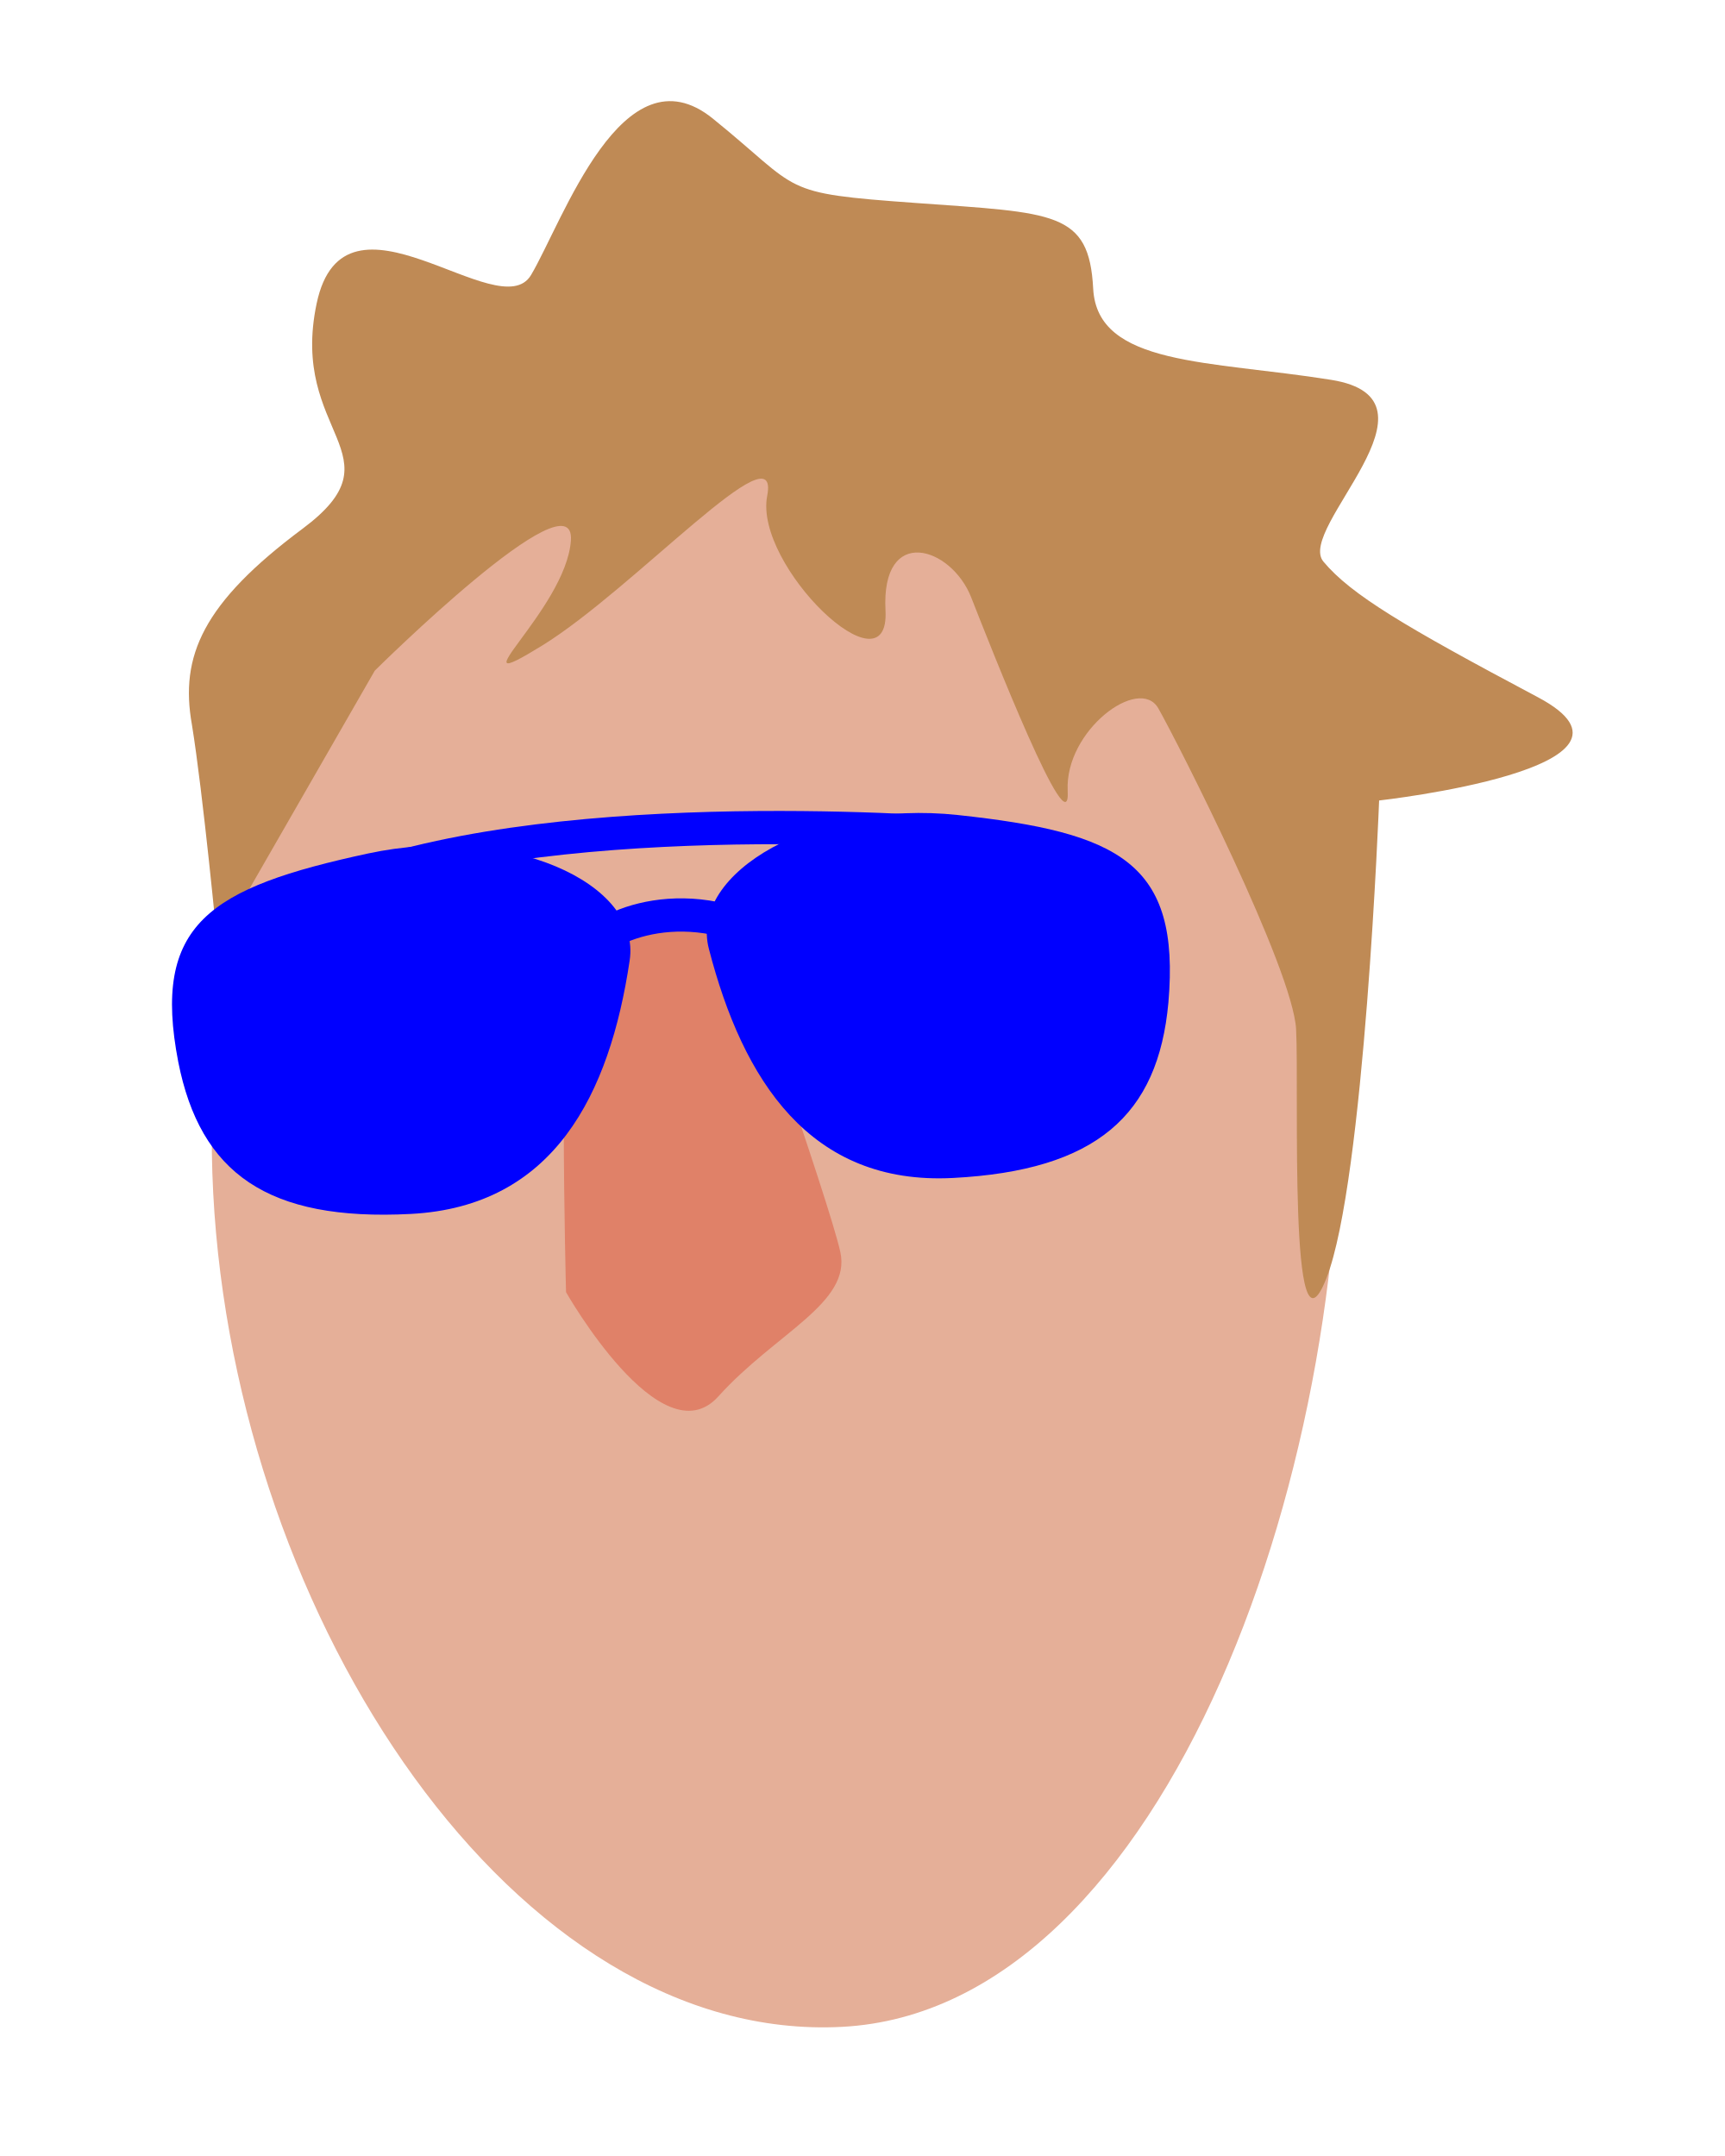
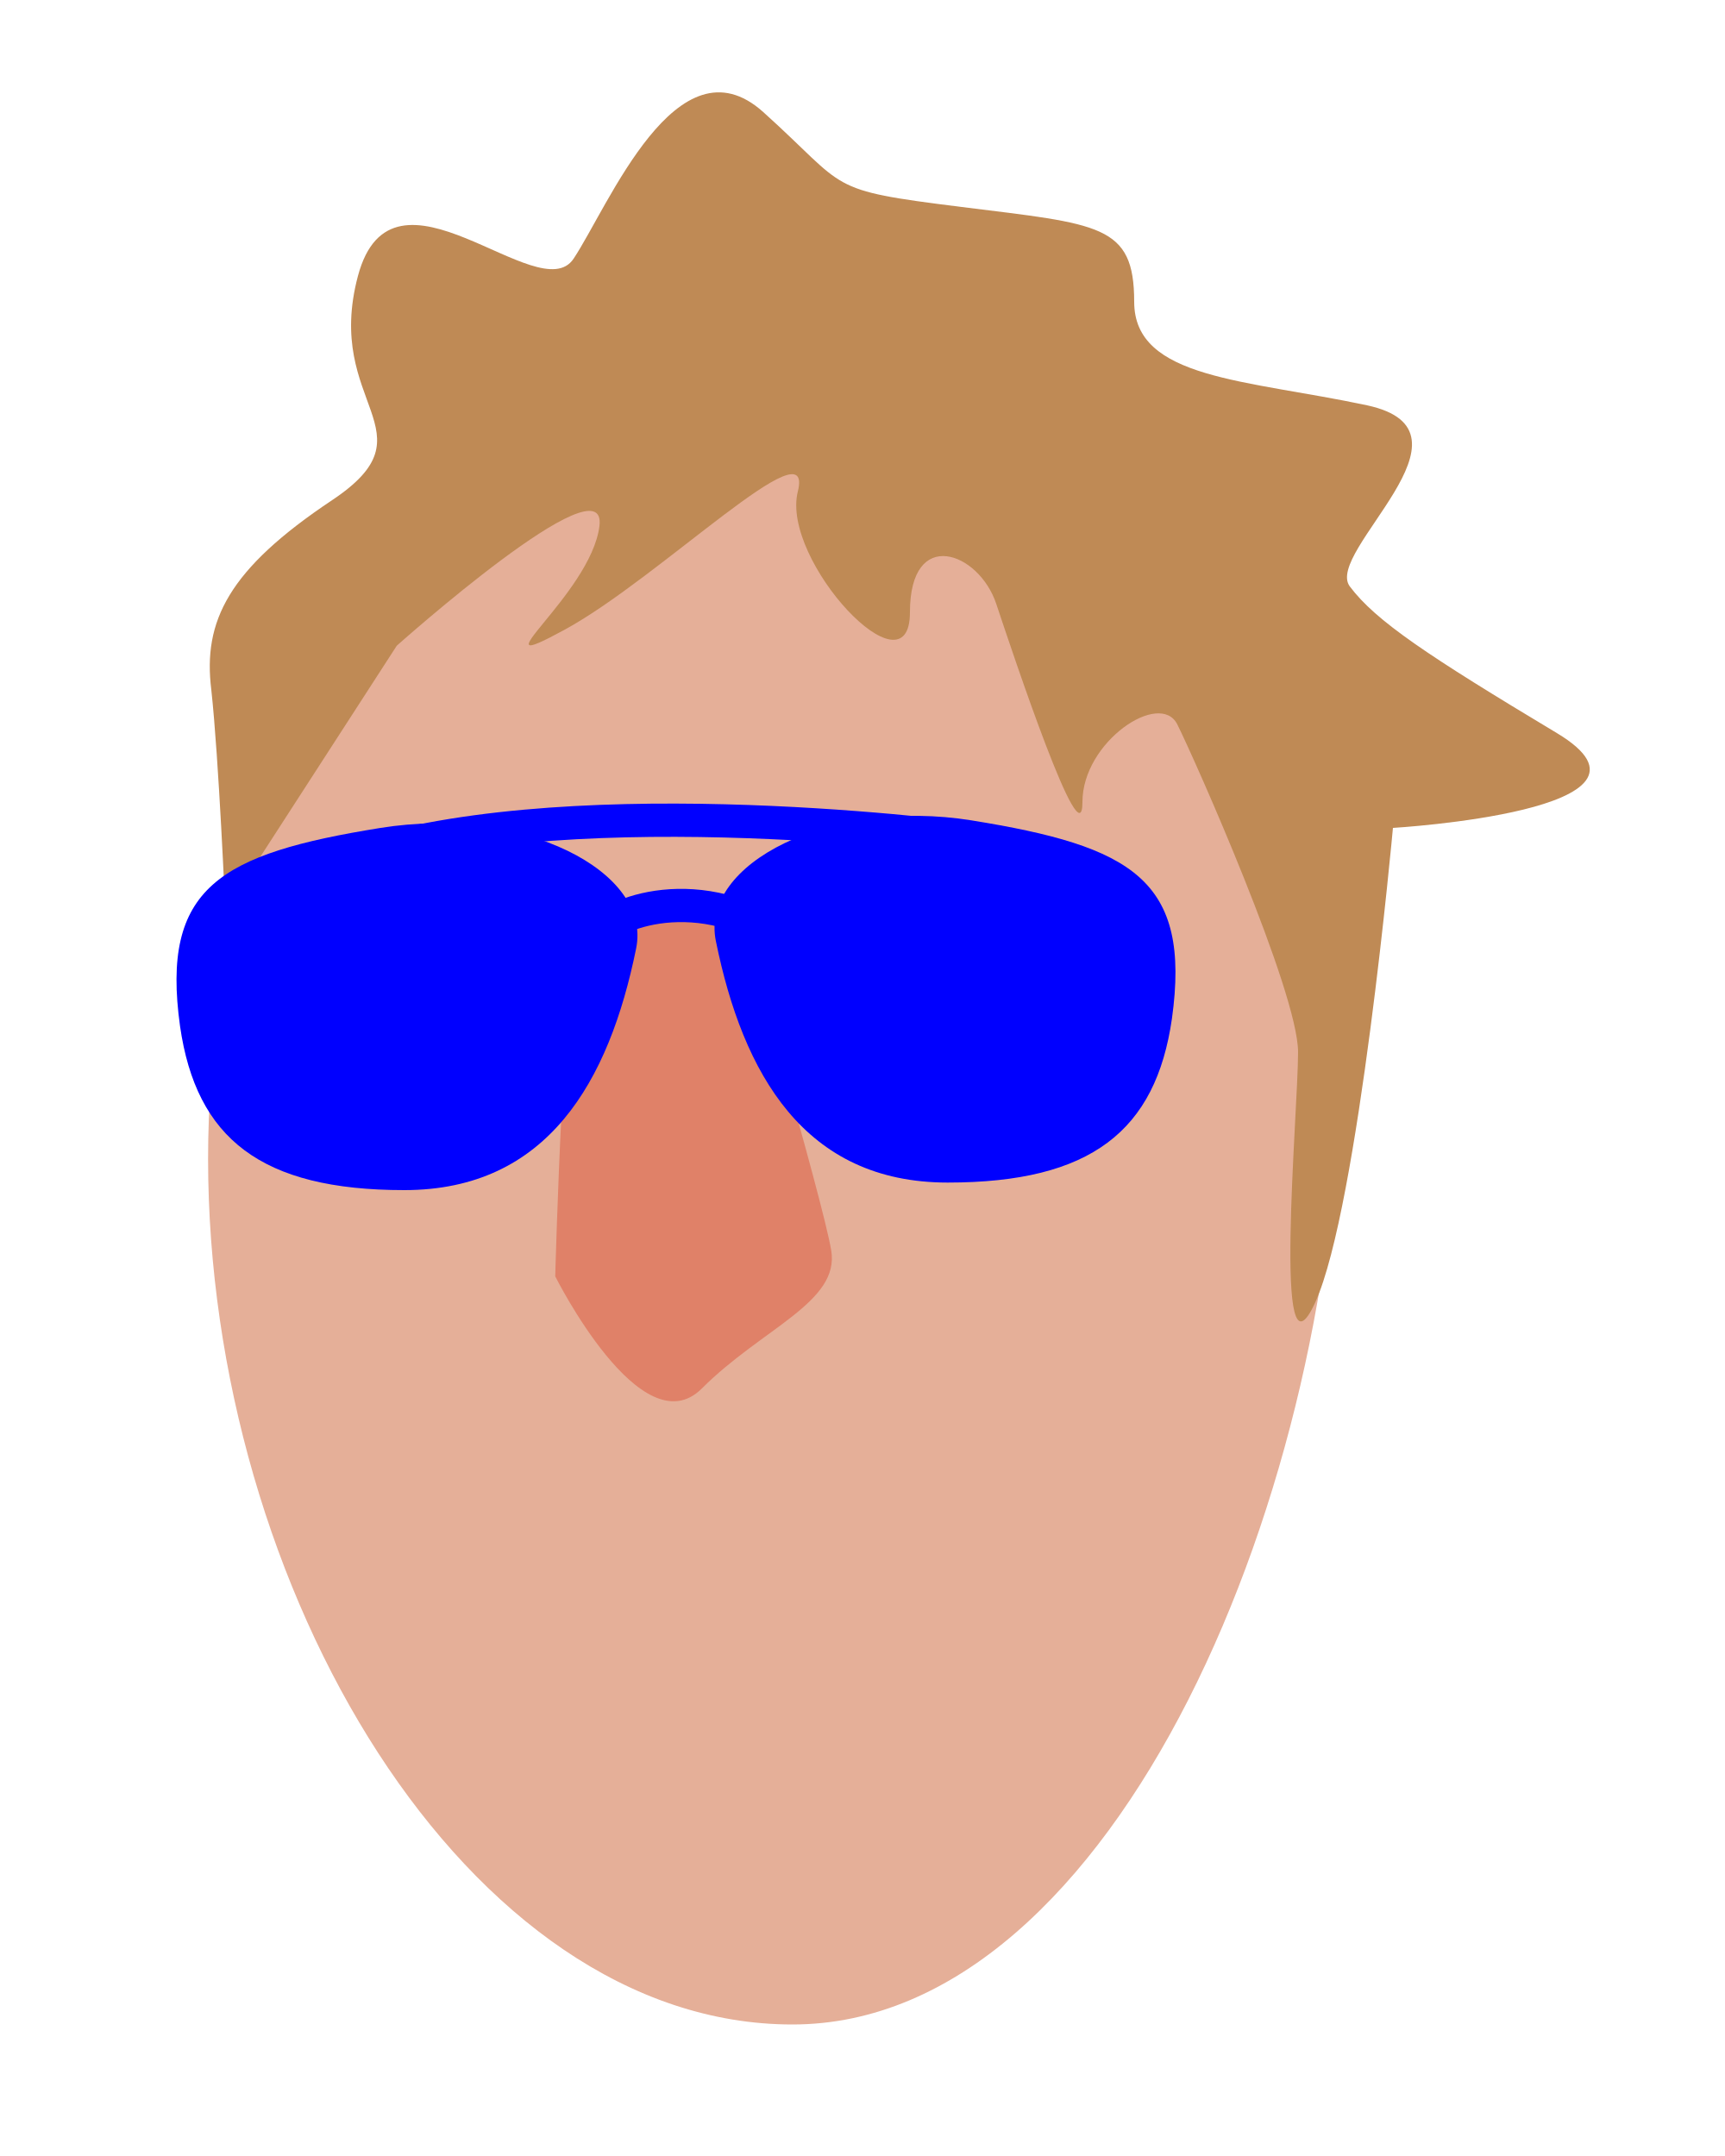
<svg xmlns="http://www.w3.org/2000/svg" version="1.1" id="Layer_1" x="0px" y="0px" viewBox="0 0 160 200" style="enable-background:new 0 0 160 200;" xml:space="preserve" fill="red">
  <style type="text/css">
 .st0{fill:#E5AF98;} /* skin */
  .st7{fill:#E08168;} /* nose */
	.st8{fill:#BF8A55;} /* hair */
  .st9{fill:#0000ff;} /* glasses */
  .st10{fill:none;stroke:#0000ff;stroke-width:3.084;stroke-miterlimit:10;} /* glasses */
</style>
-   <g transform="rotate(-3 80 100)">
+   <g transform="rotate(0 80 100)">
    <g transform="translate(-835 -90)">
      <path class="st0" d="M959.3,187.6c0,39.9-20.6,90.2-50.8,90.2s-54.2-40.4-54.2-80.3s24.5-72.2,54.7-72.2   C939.2,125.3,959.3,147.7,959.3,187.6z" />
      <path class="st7" d="M888.9,175.6c-1.6,2.4-2.4,32.8-2.4,32.8s8,16,13.6,10.4c5.6-5.6,12.8-8,12-12.8s-8.8-32-8.8-32L888.9,175.6z" />
      <path class="st8" d="M855.9,174.5l15.9-24.6c0,0,19.6-17.5,18.8-11.1c-0.8,6.4-12,14.4-3.2,9.6c8.8-4.8,23.2-19.2,21.6-12.8   c-1.6,6.4,10.4,19.2,10.4,11.2s6.4-5.6,8-0.8c1.6,4.8,8,24,8,18.4c0-5.6,7.2-10.4,8.8-7.2s11.2,24.8,11.2,30.4   c0,5.6-2.4,32,1.6,23.2s7.2-44,7.2-44s27.2-1.6,15.2-8.8s-16.8-10.4-19.2-13.6c-2.4-3.2,12.8-14.4,1.6-16.8   c-11.2-2.4-21.6-2.4-21.6-9.6c0-7.2-3.2-7.2-16-8.8c-12.8-1.6-10.4-1.6-18.4-8.8s-14.4,8.8-17.6,13.6c-3.2,4.8-16.8-10.4-20,1.6   s7.2,14.4-2.4,20.8c-9.6,6.4-12,11.2-11.2,17.6C855.3,160.4,855.9,174.5,855.9,174.5z" />
      <g>
        <path class="st9" d="M894,178c-2.5,12.3-8.2,22.4-21.5,22.4c-13.3,0-19.3-4.8-20.8-15.2c-1.8-12.9,3.7-16,18.6-18.4    C883.4,164.7,895.5,170.8,894,178z" />
        <path class="st9" d="M901.4,177.3c2.5,12.3,8.2,22.4,21.5,22.4c13.3,0,19.3-4.8,20.8-15.2c1.8-12.9-3.7-16-18.6-18.4    C912,164,899.9,170.1,901.4,177.3z" />
        <path class="st10" d="M926.3,168c0,0-34.2-4.8-55.7,0.8" />
        <path class="st10" d="M890.3,177.2c0-1.9,8.2-5.7,16.3-0.8" />
      </g>
    </g>
  </g>
</svg>
